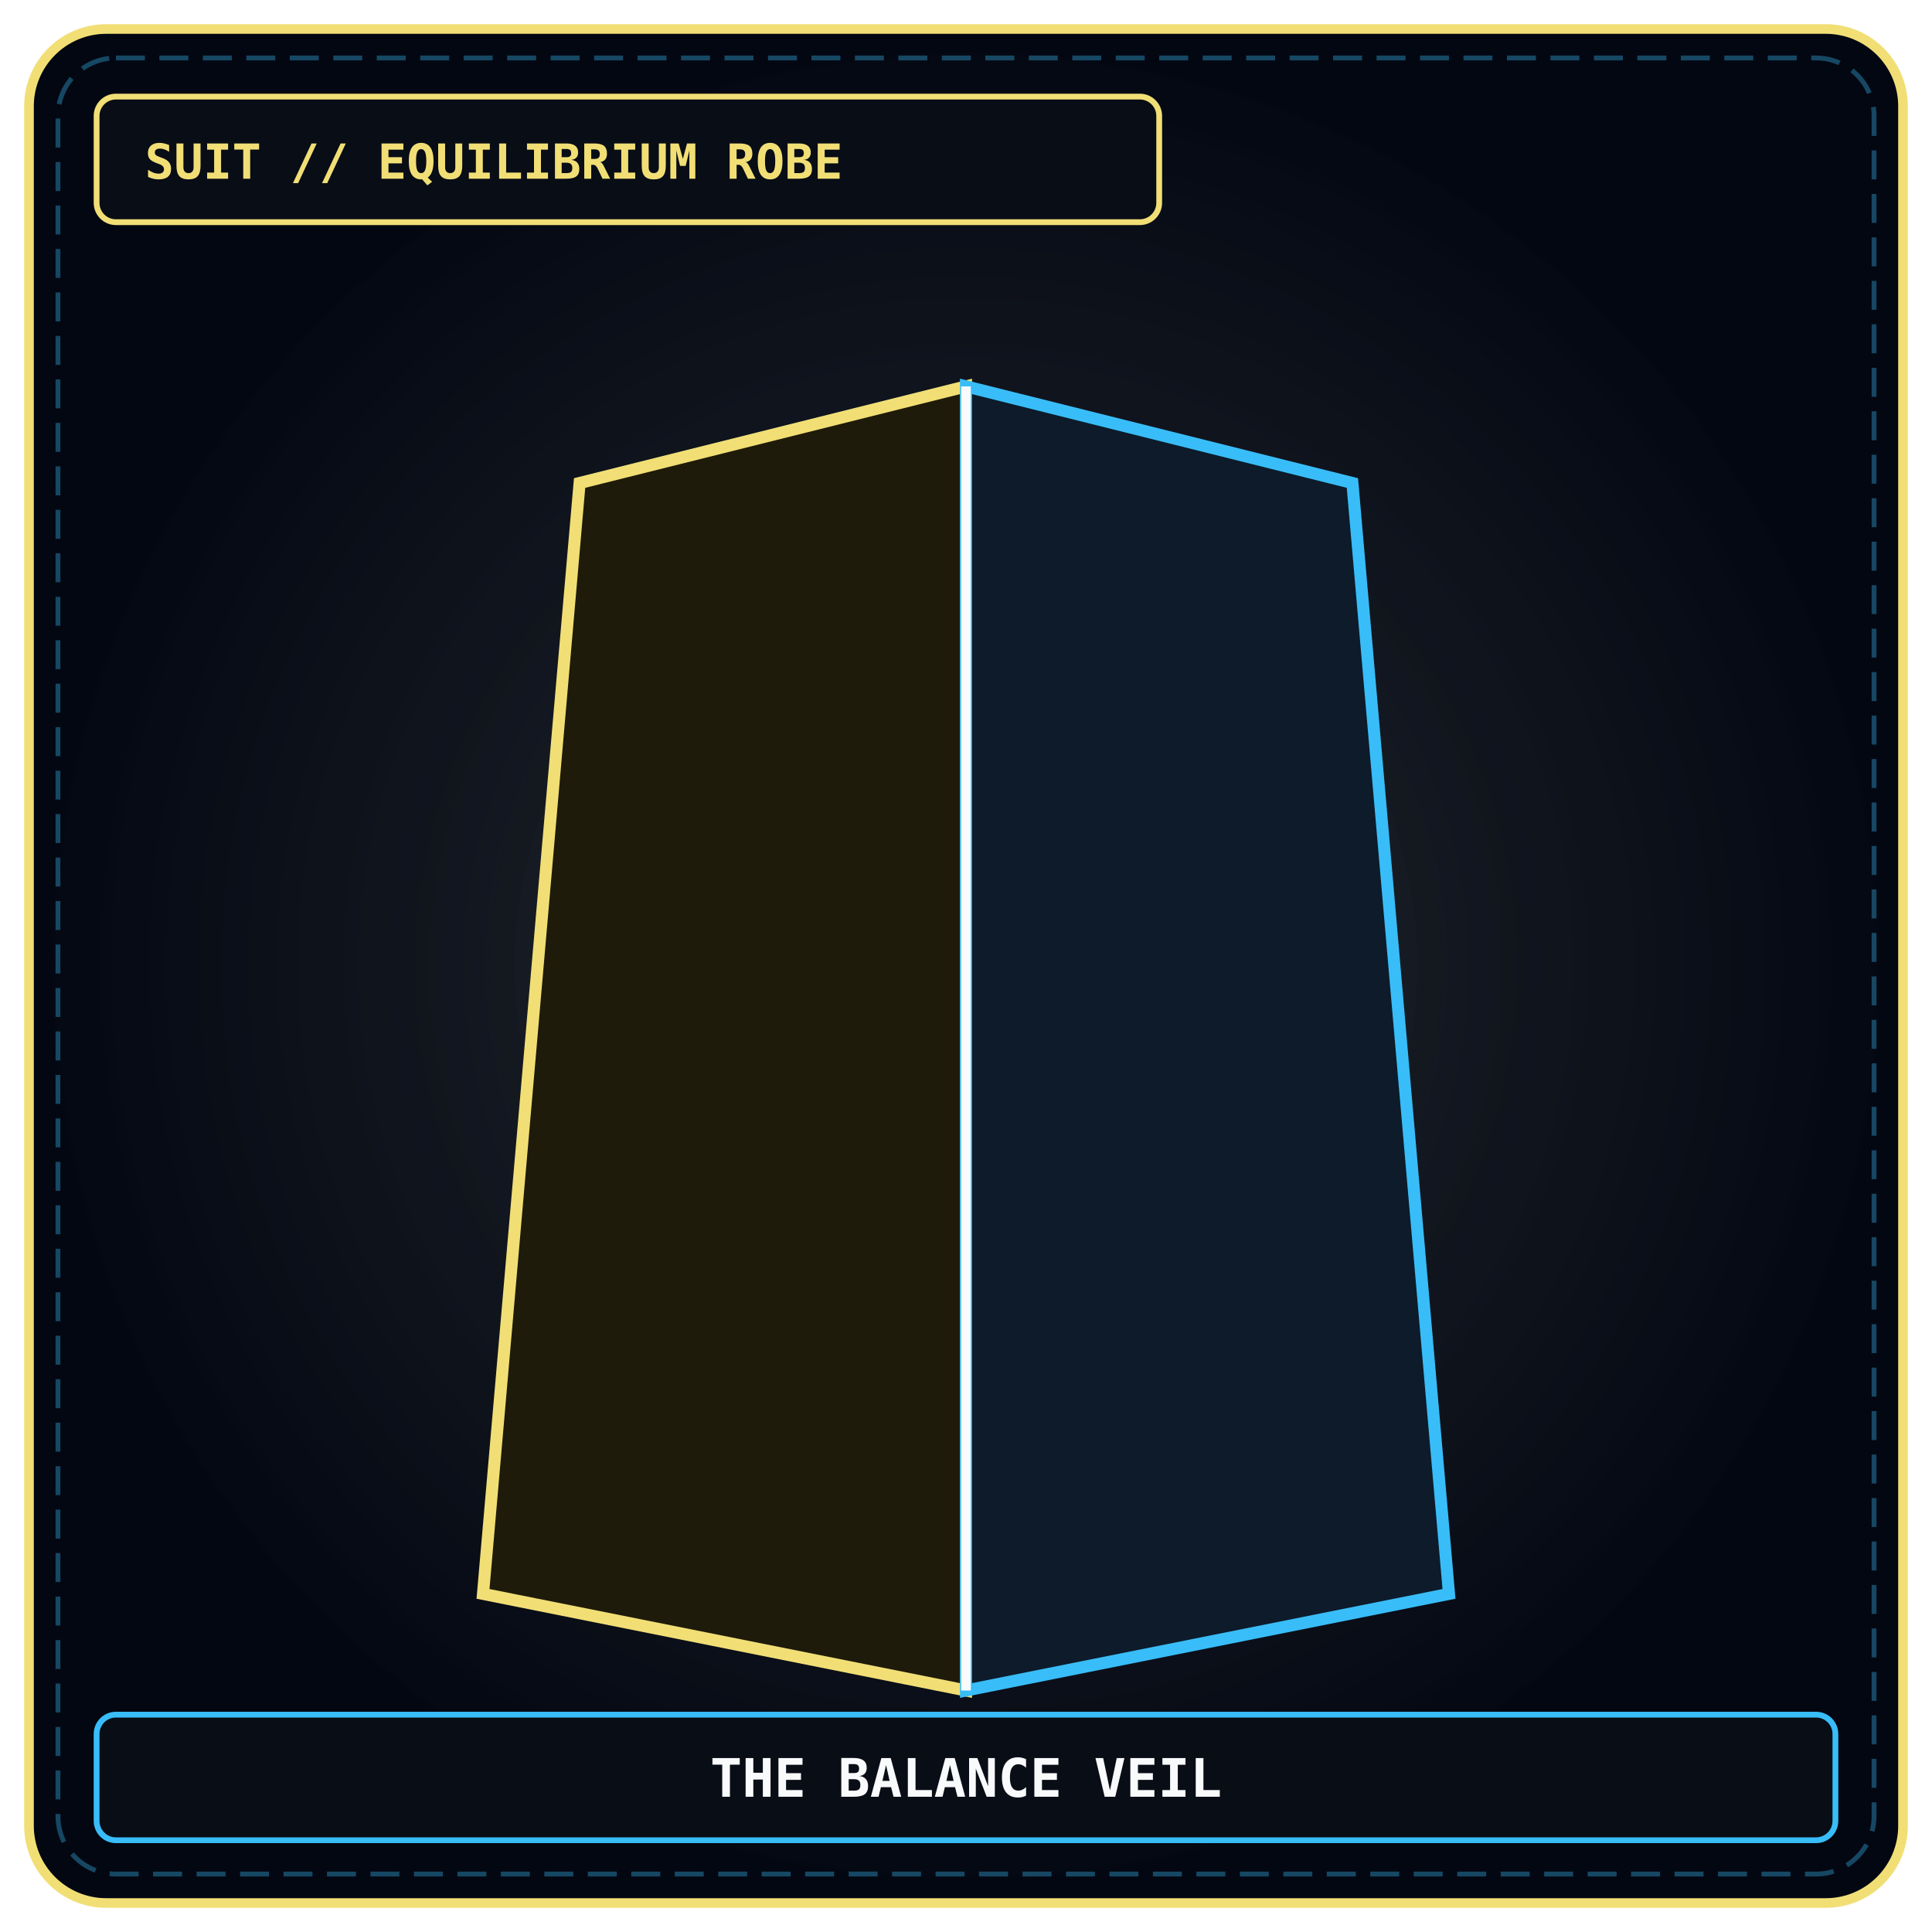
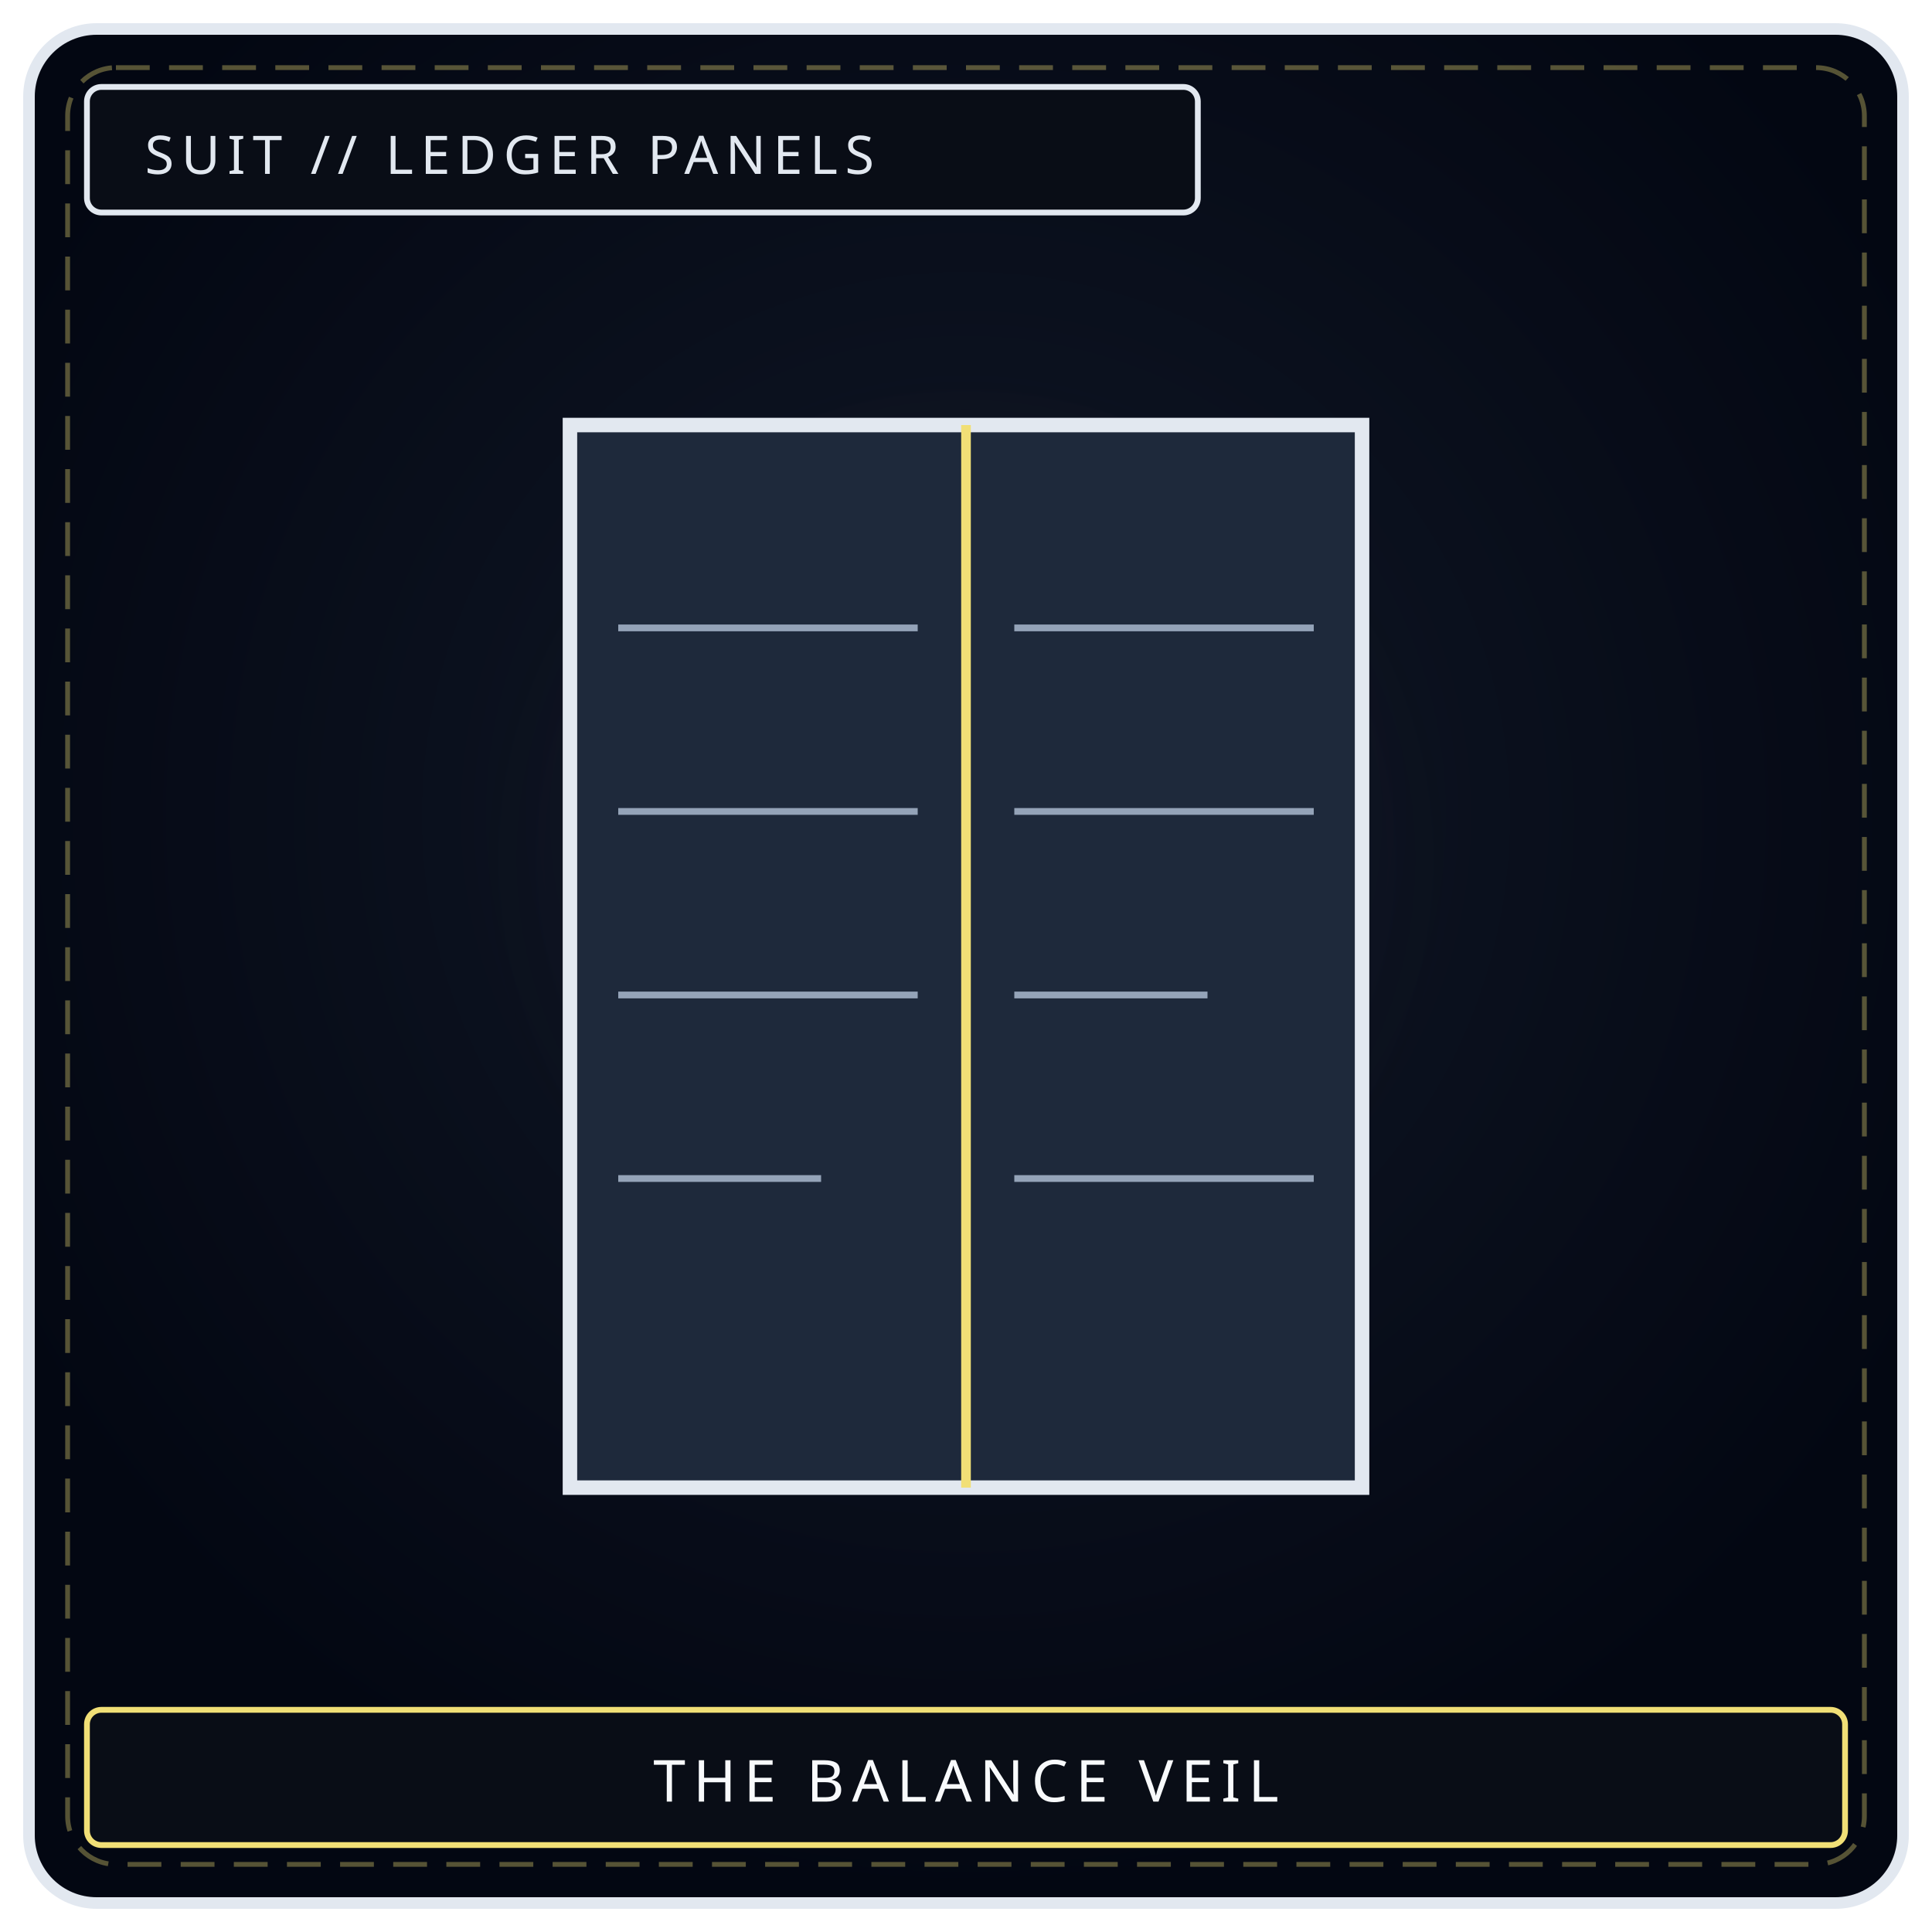
- <svg xmlns="http://www.w3.org/2000/svg" viewBox="0 0 400 400" width="100%" height="100%">
+ <svg xmlns="http://www.w3.org/2000/svg" viewBox="0 0 400 400" width="100%" height="100%" role="img" aria-label="THE BALANCE VEIL">
  <defs>
-     <radialGradient id="mawBg_maw-s-01" cx="50%" cy="50%" r="50%">
-       <stop offset="0%" stop-color="#111827" stop-opacity="0.95" />
-       <stop offset="70%" stop-color="#090d16" stop-opacity="0.98" />
-       <stop offset="100%" stop-color="#030712" stop-opacity="1" />
+     <radialGradient id="bgs015" cx="50%" cy="42%" r="58%">
+       <stop offset="0%" stop-color="#111827" />
+       <stop offset="100%" stop-color="#030712" />
    </radialGradient>
-     <radialGradient id="mawGlow_maw-s-01" cx="50%" cy="50%" r="45%">
-       <stop offset="0%" stop-color="#f1df76" stop-opacity="0.2" />
-       <stop offset="100%" stop-color="#000000" stop-opacity="0" />
+     <radialGradient id="gls015" cx="50%" cy="46%" r="42%">
+       <stop offset="0%" stop-color="#e2e8f0" stop-opacity=".22" />
+       <stop offset="100%" stop-color="#000" stop-opacity="0" />
    </radialGradient>
  </defs>
-   <rect x="6" y="6" width="388" height="388" rx="16" fill="url(#mawBg_maw-s-01)" stroke="#f1df76" stroke-width="2" />
-   <rect x="12" y="12" width="376" height="376" rx="12" fill="none" stroke="#38bdf8" stroke-width="1" stroke-dasharray="6 3" opacity="0.35" />
-   <circle cx="200" cy="200" r="140" fill="url(#mawGlow_maw-s-01)" />
-   <path d="M 120 100 L 200 80 L 200 350 L 100 330 Z" fill="#1f1b0a" stroke="#f1df76" stroke-width="2.5" />
-   <path d="M 200 80 L 280 100 L 300 330 L 200 350 Z" fill="#0d1b2a" stroke="#38bdf8" stroke-width="2.5" />
-   <line x1="200" y1="80" x2="200" y2="350" stroke="#f8fafc" stroke-width="2" />
-   <rect x="20" y="20" width="220" height="26" rx="4" fill="#090d16" stroke="#f1df76" stroke-width="1.2" />
-   <text x="30" y="37" fill="#f1df76" font-family="'JetBrains Mono', monospace" font-size="10" font-weight="bold">SUIT // EQUILIBRIUM ROBE</text>
-   <rect x="20" y="355" width="360" height="26" rx="4" fill="#090d16" stroke="#38bdf8" stroke-width="1.2" />
-   <text x="200" y="372" fill="#f8fafc" font-family="'JetBrains Mono', monospace" font-size="11" font-weight="bold" text-anchor="middle">THE BALANCE VEIL</text>
+   <rect x="6" y="6" width="388" height="388" rx="14" fill="url(#bgs015)" stroke="#e2e8f0" stroke-width="2.4" />
+   <rect x="14" y="14" width="372" height="372" rx="10" fill="none" stroke="#f1df76" stroke-width="1" stroke-dasharray="7 4" opacity=".35" />
+   <circle cx="200" cy="188" r="128" fill="url(#gls015)" />
+   <rect x="118" y="88" width="164" height="220" fill="#1e293b" stroke="#e2e8f0" stroke-width="3" />
+   <line x1="200" y1="88" x2="200" y2="308" stroke="#f1df76" stroke-width="2" />
+   <g stroke="#94a3b8" stroke-width="1.4">
+     <line x1="128" y1="130" x2="190" y2="130" />
+     <line x1="210" y1="130" x2="272" y2="130" />
+     <line x1="128" y1="168" x2="190" y2="168" />
+     <line x1="210" y1="168" x2="272" y2="168" />
+     <line x1="128" y1="206" x2="190" y2="206" />
+     <line x1="210" y1="206" x2="250" y2="206" />
+     <line x1="128" y1="244" x2="170" y2="244" />
+     <line x1="210" y1="244" x2="272" y2="244" />
+   </g>
+   <rect x="18" y="18" width="230" height="26" rx="3" fill="#090d16" stroke="#e2e8f0" stroke-width="1.2" />
+   <text x="30" y="36" fill="#e2e8f0" font-family="Impact, Arial Black, sans-serif" font-size="11" letter-spacing="1.5">SUIT // LEDGER PANELS</text>
+   <rect x="18" y="354" width="364" height="28" rx="3" fill="#090d16" stroke="#f1df76" stroke-width="1.2" />
+   <text x="200" y="373" text-anchor="middle" fill="#f8fafc" font-family="Impact, Arial Black, sans-serif" font-size="12" letter-spacing="1.6">THE BALANCE VEIL</text>
</svg>
